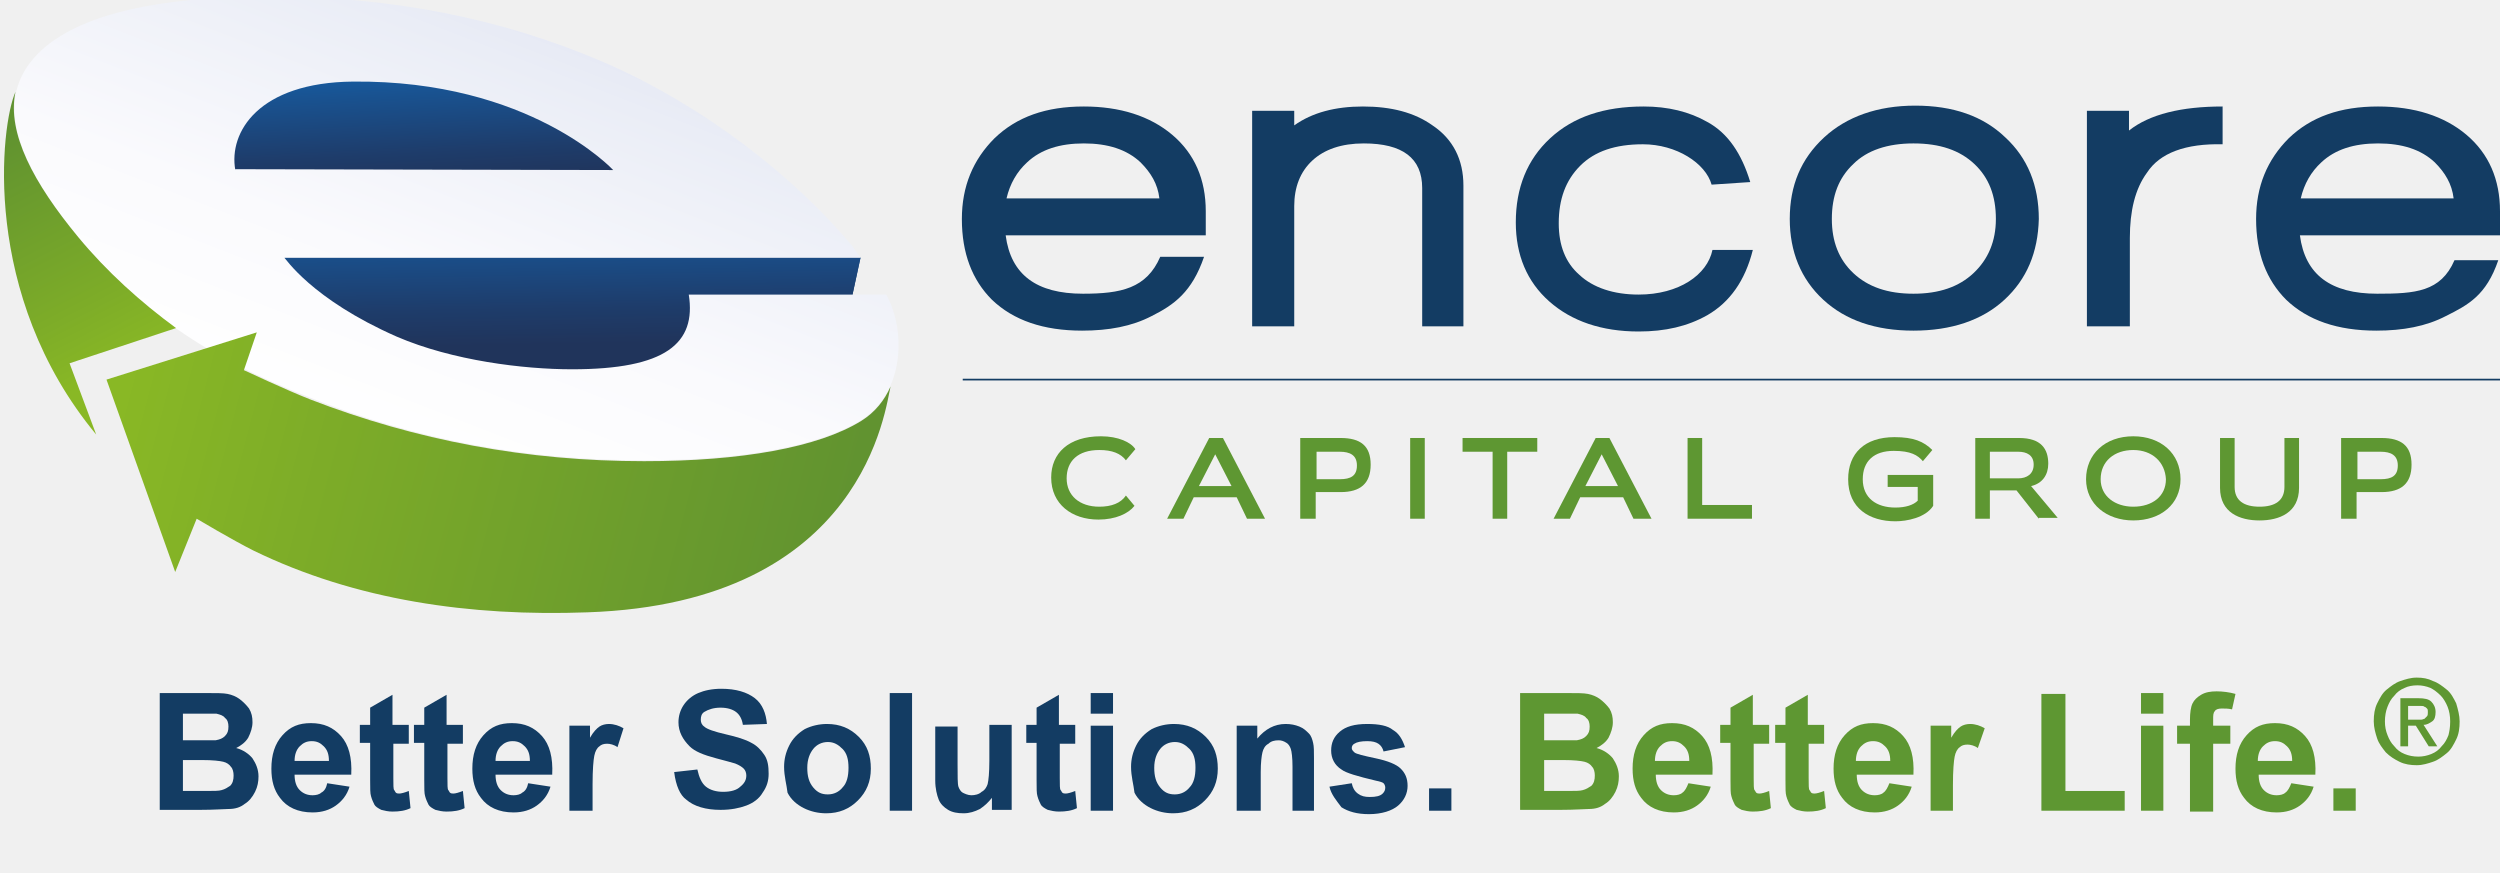
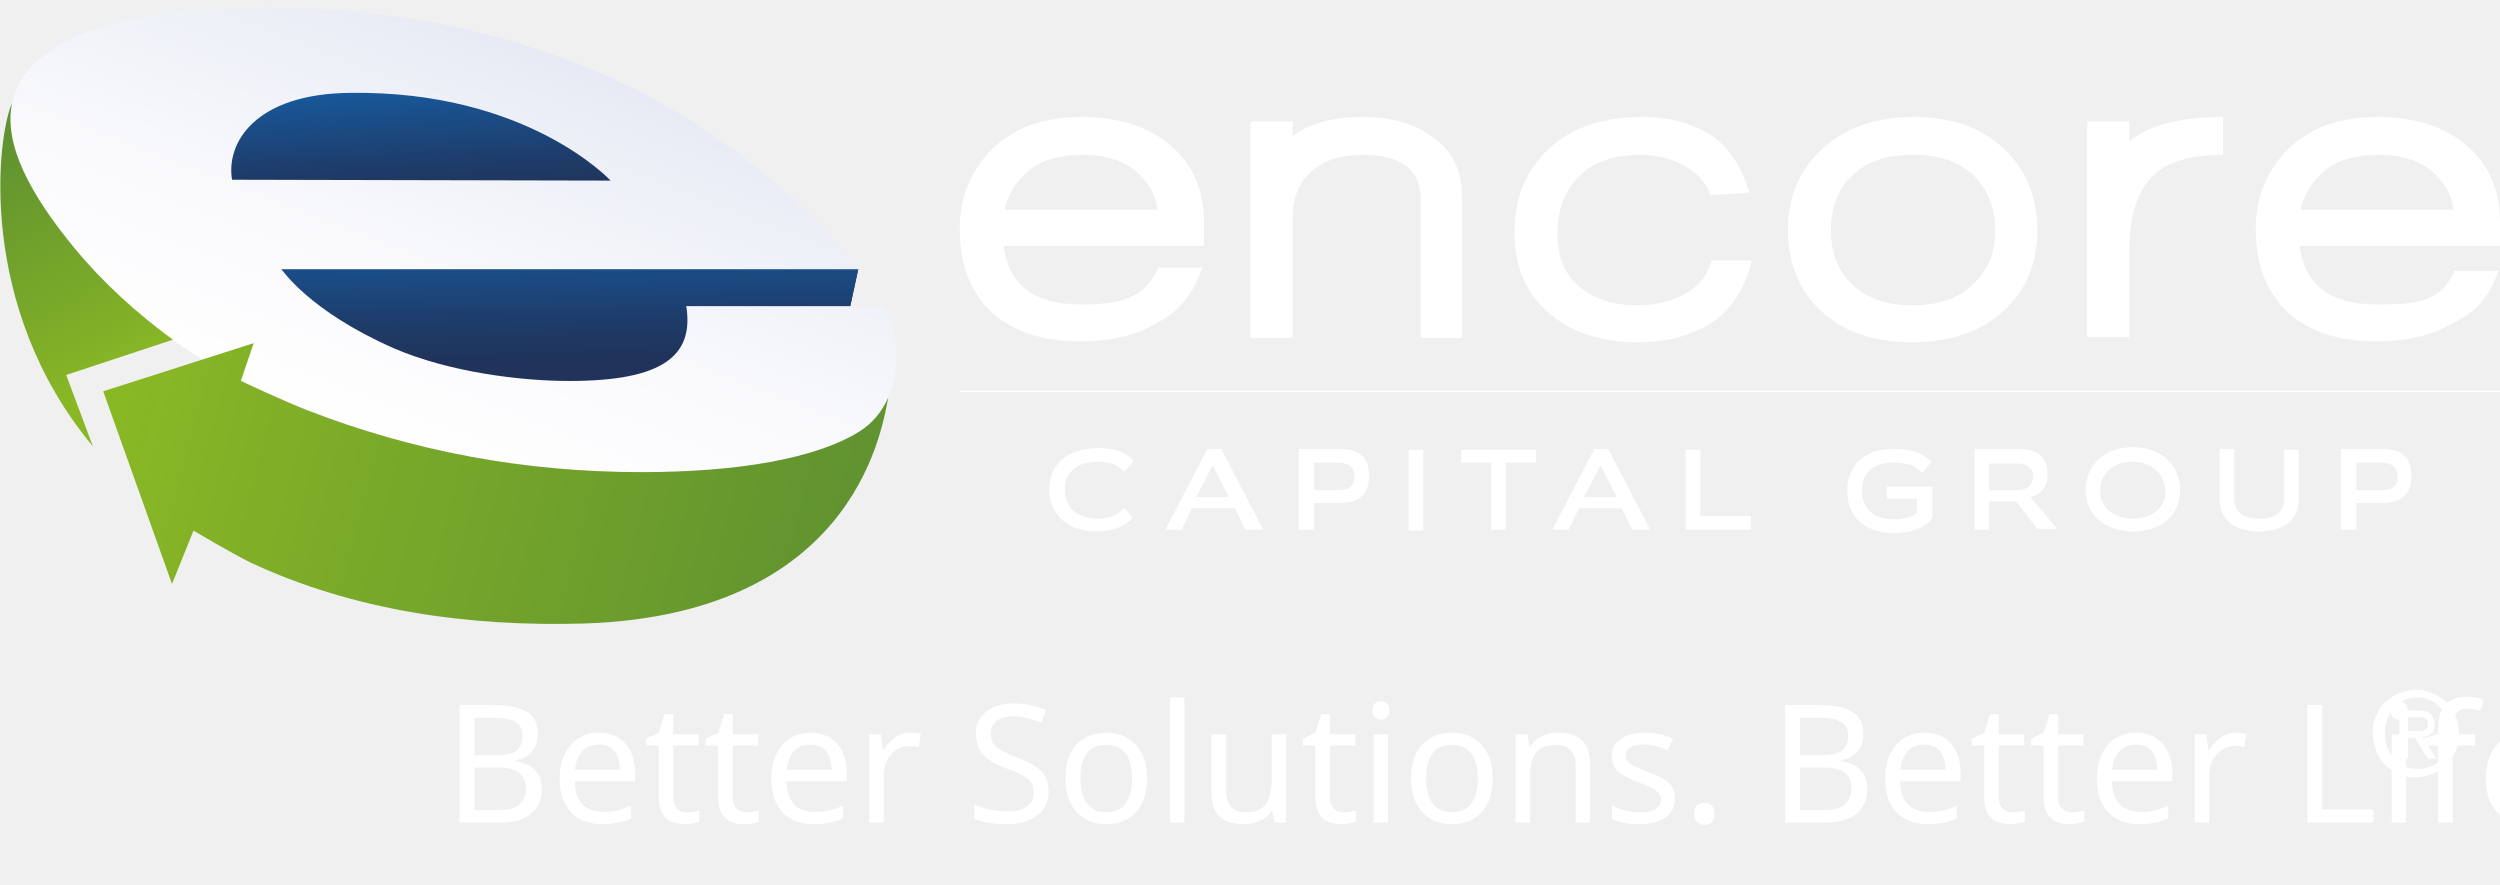
- <svg xmlns="http://www.w3.org/2000/svg" xmlns:xlink="http://www.w3.org/1999/xlink" version="1.1" id="Layer_1" x="0px" y="0px" viewBox="0 0 291.1 101.6" style="enable-background:new 0 0 291.1 101.6;" xml:space="preserve">
+ <svg xmlns="http://www.w3.org/2000/svg" xmlns:xlink="http://www.w3.org/1999/xlink" version="1.1" id="Layer_1" x="0px" y="0px" viewBox="0 0 290.7 102.9" style="enable-background:new 0 0 290.7 102.9;" xml:space="preserve">
  <style type="text/css">
-   .st0{clip-path:url(#SVGID_2_);fill:#133C63;}
- 	.st1{clip-path:url(#SVGID_2_);fill:#5E9732;}
- 	.st2{clip-path:url(#SVGID_2_);}
- 	.st3{fill:#133C63;}
- 	.st4{fill:#5E9732;}
+   .st0{clip-path:url(#SVGID_2_);fill:#FFFFFF;}
+ 	.st1{clip-path:url(#SVGID_2_);}
+ 	.st2{fill:#FFFFFF;}
+ 	.st3{font-family:'Arial-BoldMT';}
+ 	.st4{font-size:19.142px;}
	.st5{clip-path:url(#SVGID_2_);fill:#003A60;}
	.st6{clip-path:url(#SVGID_4_);fill:url(#SVGID_5_);}
	.st7{clip-path:url(#SVGID_7_);fill:url(#SVGID_8_);}
	.st8{clip-path:url(#SVGID_10_);fill:url(#SVGID_11_);}
	.st9{clip-path:url(#SVGID_13_);fill:url(#SVGID_14_);}
	.st10{clip-path:url(#SVGID_16_);fill:url(#SVGID_17_);}
	.st11{clip-path:url(#SVGID_19_);fill:url(#SVGID_20_);}
 </style>
  <g>
    <g>
      <g>
        <defs>
-           <rect id="SVGID_1_" x="0.5" y="-0.4" width="290.7" height="102">
+           <rect id="SVGID_1_" x="0" y="0.9" width="290.7" height="102">
     </rect>
        </defs>
        <clipPath id="SVGID_2_">
          <use href="#SVGID_1_" style="overflow:visible;">
     </use>
        </clipPath>
-         <path class="st0" d="M132.8,18.9c-1.6-1.5-3.8-2.2-6.6-2.2c-2.8,0-5,0.7-6.6,2.2c-1.2,1.1-2,2.5-2.4,4.2h17.8     C134.8,21.4,134,20.1,132.8,18.9 M117.1,27.4c0.6,4.6,3.6,6.8,9,6.8c4.4,0,7.4-0.6,9-4.3h5.1c-1.4,4.1-3.5,5.6-6.1,6.9     c-2.3,1.2-5,1.7-8.1,1.7c-4.5,0-8-1.2-10.5-3.6c-2.3-2.3-3.5-5.4-3.5-9.4c0-3.8,1.3-6.9,3.8-9.4c2.6-2.5,6-3.7,10.4-3.7     c4.2,0,7.7,1.1,10.3,3.3c2.6,2.2,3.9,5.2,3.9,8.9v2.8H117.1z">
-     </path>
-         <path class="st0" d="M165.6,38V21.9c0-3.5-2.3-5.2-6.8-5.2c-2.6,0-4.6,0.7-6,2c-1.4,1.3-2.1,3.1-2.1,5.3v14h-4.9V12.9h4.9v1.7     c2.1-1.5,4.8-2.2,8-2.2c3.3,0,6,0.7,8.1,2.2c2.4,1.6,3.6,4,3.6,7V38H165.6z">
-     </path>
-         <path class="st0" d="M198.8,36.7c-2.3,1.3-4.9,1.9-8,1.9c-4.3,0-7.8-1.2-10.4-3.5c-2.6-2.3-3.9-5.4-3.9-9.2c0-4,1.3-7.3,4-9.8     c2.7-2.5,6.3-3.7,10.9-3.7c2.8,0,5.3,0.6,7.4,1.8c2.4,1.3,4,3.7,5,7l-4.5,0.3c-0.7-2.5-4.1-4.7-8-4.7c-3.2,0-5.6,0.8-7.3,2.5     c-1.7,1.7-2.5,3.9-2.5,6.7c0,2.6,0.8,4.6,2.4,6c1.6,1.5,4,2.3,6.9,2.3c4.7,0,8-2.3,8.6-5.2l4.7,0     C203.2,32.7,201.4,35.2,198.8,36.7">
-     </path>
-         <path class="st0" d="M229.9,19.1c-1.7-1.6-4-2.4-7.1-2.4c-3,0-5.4,0.8-7,2.4c-1.7,1.6-2.5,3.7-2.5,6.4c0,2.6,0.8,4.7,2.5,6.3     c1.7,1.6,4,2.4,7,2.4c3,0,5.3-0.8,7-2.4c1.7-1.6,2.6-3.7,2.6-6.3C232.4,22.8,231.6,20.7,229.9,19.1 M233.4,34.9     c-2.6,2.4-6.2,3.6-10.6,3.6c-4.4,0-7.9-1.2-10.5-3.6c-2.6-2.4-3.9-5.6-3.9-9.4c0-3.9,1.3-7,4-9.5c2.6-2.4,6.2-3.7,10.6-3.7     s7.9,1.2,10.5,3.7c2.6,2.4,3.9,5.6,3.9,9.5C237.3,29.4,236,32.5,233.4,34.9">
-     </path>
-         <path class="st0" d="M250,20.1c-1.4,1.9-2,4.5-2,7.6V38H243V12.9h4.9v2.3c2.4-1.9,6.1-2.8,10.9-2.8v4.4     C254.5,16.7,251.5,17.8,250,20.1">
-     </path>
-         <path class="st0" d="M283.5,18.9c-1.6-1.5-3.8-2.2-6.6-2.2c-2.8,0-5,0.7-6.6,2.2c-1.2,1.1-2,2.5-2.4,4.2h17.8     C285.5,21.4,284.7,20.1,283.5,18.9 M267.8,27.4c0.6,4.6,3.6,6.8,9,6.8c4.4,0,7.4-0.2,9-3.9h5.1c-1.4,4.1-3.5,5.2-6.1,6.5     c-2.3,1.2-5,1.7-8.1,1.7c-4.5,0-8-1.2-10.5-3.6c-2.3-2.3-3.5-5.4-3.5-9.4c0-3.8,1.3-6.9,3.8-9.4c2.6-2.5,6-3.7,10.4-3.7     c4.2,0,7.7,1.1,10.3,3.3c2.6,2.2,3.9,5.2,3.9,8.9v2.8H267.8z">
-     </path>
-         <rect x="112.1" y="44.1" class="st0" width="179.1" height="0.2">
+         <path class="st0" d="M132.4,20.2c-1.6-1.5-3.8-2.2-6.6-2.2c-2.8,0-5,0.7-6.6,2.2c-1.2,1.1-2,2.5-2.4,4.2h17.8     C134.4,22.7,133.6,21.3,132.4,20.2 M116.7,28.6c0.6,4.6,3.6,6.8,9,6.8c4.4,0,7.4-0.6,9-4.3h5.1c-1.4,4.1-3.5,5.6-6.1,6.9     c-2.3,1.2-5,1.7-8.1,1.7c-4.5,0-8-1.2-10.5-3.6c-2.3-2.3-3.5-5.4-3.5-9.4c0-3.8,1.3-6.9,3.8-9.4c2.6-2.5,6-3.7,10.4-3.7     c4.2,0,7.7,1.1,10.3,3.3c2.6,2.2,3.9,5.2,3.9,8.9v2.8H116.7z">
+     </path>
+         <path class="st0" d="M165.2,39.3V23.2c0-3.5-2.3-5.2-6.8-5.2c-2.6,0-4.6,0.7-6,2c-1.4,1.3-2.1,3.1-2.1,5.3v14h-4.9V14.1h4.9v1.7     c2.1-1.5,4.8-2.2,8-2.2c3.3,0,6,0.7,8.1,2.2c2.4,1.6,3.6,4,3.6,7v16.5H165.2z">
+     </path>
+         <path class="st0" d="M198.4,37.9c-2.3,1.3-4.9,1.9-8,1.9c-4.3,0-7.8-1.2-10.4-3.5c-2.6-2.3-3.9-5.4-3.9-9.2c0-4,1.3-7.3,4-9.8     c2.7-2.5,6.3-3.7,10.9-3.7c2.8,0,5.3,0.6,7.4,1.8c2.4,1.3,4,3.7,5,7l-4.5,0.3c-0.7-2.5-4.1-4.7-8-4.7c-3.2,0-5.6,0.8-7.3,2.5     c-1.7,1.7-2.5,3.9-2.5,6.7c0,2.6,0.8,4.6,2.4,6c1.6,1.5,4,2.3,6.9,2.3c4.7,0,8-2.3,8.6-5.2l4.7,0C202.8,33.9,201,36.5,198.4,37.9     ">
+     </path>
+         <path class="st0" d="M229.5,20.4c-1.7-1.6-4-2.4-7.1-2.4c-3,0-5.4,0.8-7,2.4c-1.7,1.6-2.5,3.7-2.5,6.4c0,2.6,0.8,4.7,2.5,6.3     c1.7,1.6,4,2.4,7,2.4c3,0,5.3-0.8,7-2.4c1.7-1.6,2.6-3.7,2.6-6.3C232,24.1,231.1,22,229.5,20.4 M232.9,36.2     c-2.6,2.4-6.2,3.6-10.6,3.6c-4.4,0-7.9-1.2-10.5-3.6c-2.6-2.4-3.9-5.6-3.9-9.4c0-3.9,1.3-7,4-9.5c2.6-2.4,6.2-3.7,10.6-3.7     s7.9,1.2,10.5,3.7c2.6,2.4,3.9,5.6,3.9,9.5C236.9,30.6,235.6,33.8,232.9,36.2">
+     </path>
+         <path class="st0" d="M249.6,21.3c-1.4,1.9-2,4.5-2,7.6v10.3h-4.9V14.1h4.9v2.3c2.4-1.9,6.1-2.8,10.9-2.8V18     C254.1,18,251.1,19.1,249.6,21.3">
+     </path>
+         <path class="st0" d="M283.1,20.2c-1.6-1.5-3.8-2.2-6.6-2.2c-2.8,0-5,0.7-6.6,2.2c-1.2,1.1-2,2.5-2.4,4.2h17.8     C285.1,22.7,284.3,21.3,283.1,20.2 M267.4,28.6c0.6,4.6,3.6,6.8,9,6.8c4.4,0,7.4-0.2,9-3.9h5.1c-1.4,4.1-3.5,5.2-6.1,6.5     c-2.3,1.2-5,1.7-8.1,1.7c-4.5,0-8-1.2-10.5-3.6c-2.3-2.3-3.5-5.4-3.5-9.4c0-3.8,1.3-6.9,3.8-9.4c2.6-2.5,6-3.7,10.4-3.7     c4.2,0,7.7,1.1,10.3,3.3c2.6,2.2,3.9,5.2,3.9,8.9v2.8H267.4z">
+     </path>
+         <rect x="111.6" y="45.4" class="st0" width="179.1" height="0.2">
    </rect>
-         <path class="st1" d="M132.1,58.9c-0.7,0.9-2.2,1.6-4.2,1.6c-3.1,0-5.5-1.8-5.5-4.9c0-2.8,2-4.8,5.8-4.8c2,0,3.5,0.7,4,1.5     l-1.1,1.3c-0.6-0.8-1.6-1.2-3.1-1.2c-2.5,0-3.8,1.3-3.8,3.3c0,2,1.5,3.3,3.8,3.3c1.4,0,2.5-0.4,3.1-1.3L132.1,58.9z">
-     </path>
-         <path class="st1" d="M141.5,52.9l-1.9,3.7h3.8L141.5,52.9z M145.2,60.4l-1.2-2.5h-5l-1.2,2.5h-1.9l4.9-9.4h1.6l4.9,9.4H145.2z">
-     </path>
-         <path class="st1" d="M156,55.8c1.3,0,2-0.4,2-1.6c0-1.2-0.8-1.6-2-1.6h-2.7v3.2H156z M151.4,60.4V51h4.7c2.3,0,3.5,0.9,3.5,3.1     c0,2.2-1.2,3.2-3.5,3.2h-2.9v3.1H151.4z">
-     </path>
-         <rect x="164.2" y="51" class="st1" width="1.7" height="9.4">
+         <path class="st0" d="M131.7,60.2c-0.7,0.9-2.2,1.6-4.2,1.6c-3.1,0-5.5-1.8-5.5-4.9c0-2.8,2-4.8,5.8-4.8c2,0,3.5,0.7,4,1.5     l-1.1,1.3c-0.6-0.8-1.6-1.2-3.1-1.2c-2.5,0-3.8,1.3-3.8,3.3c0,2,1.5,3.3,3.8,3.3c1.4,0,2.5-0.4,3.1-1.3L131.7,60.2z">
+     </path>
+         <path class="st0" d="M141,54.1l-1.9,3.7h3.8L141,54.1z M144.8,61.6l-1.2-2.5h-5l-1.2,2.5h-1.9l4.9-9.4h1.6l4.9,9.4H144.8z">
+     </path>
+         <path class="st0" d="M155.5,57c1.3,0,2-0.4,2-1.6c0-1.2-0.8-1.6-2-1.6h-2.7V57H155.5z M151,61.6v-9.4h4.7c2.3,0,3.5,0.9,3.5,3.1     c0,2.2-1.2,3.2-3.5,3.2h-2.9v3.1H151z">
+     </path>
+         <rect x="163.8" y="52.3" class="st0" width="1.7" height="9.4">
    </rect>
-         <polygon class="st1" points="173.8,60.4 173.8,52.6 170.3,52.6 170.3,51 179,51 179,52.6 175.5,52.6 175.5,60.4    ">
-     </polygon>
-         <path class="st1" d="M186.5,52.9l-1.9,3.7h3.8L186.5,52.9z M190.2,60.4l-1.2-2.5h-5l-1.2,2.5h-1.9l4.9-9.4h1.6l4.9,9.4H190.2z">
-     </path>
-         <polygon class="st1" points="196.5,60.4 196.5,51 198.2,51 198.2,58.8 204,58.8 204,60.4    ">
-     </polygon>
-         <path class="st1" d="M223.4,56.7h-3.6v-1.4h5.3v3.6c-0.9,1.4-3.1,1.8-4.4,1.8c-3,0-5.5-1.5-5.5-4.9c0-3,1.9-4.9,5.4-4.9     c2.2,0,3.4,0.5,4.4,1.5l-1.1,1.3c-0.6-0.7-1.4-1.2-3.4-1.2c-2.3,0-3.6,1.2-3.6,3.3c0,2.2,1.6,3.3,3.8,3.3c1.2,0,2.1-0.3,2.6-0.8     V56.7z">
-     </path>
-         <path class="st1" d="M231.7,52.6v3.1h3.3c1,0,1.8-0.5,1.8-1.6c0-1.1-0.8-1.5-1.8-1.5H231.7z M237.4,60.4l-2.6-3.3h-3.1v3.3H230     V51h5.1c2.6,0,3.4,1.3,3.4,3c0,1.3-0.7,2.3-2,2.6l3.1,3.7H237.4z">
-     </path>
-         <path class="st1" d="M248.4,52.4c-2.2,0-3.8,1.3-3.8,3.4c0,2,1.7,3.2,3.8,3.2c2.2,0,3.8-1.2,3.8-3.2     C252.1,53.8,250.6,52.4,248.4,52.4 M248.4,60.6c-3.1,0-5.5-1.9-5.5-4.8c0-2.9,2.2-5,5.5-5c3.2,0,5.5,2,5.5,5     C253.9,58.7,251.6,60.6,248.4,60.6">
-     </path>
-         <path class="st1" d="M266,51h1.7v5.8c0,2.9-2.3,3.8-4.6,3.8c-2.3,0-4.6-0.9-4.6-3.8V51h1.7v5.7c0,1.6,1.1,2.3,2.9,2.3     c1.8,0,2.9-0.7,2.9-2.3V51z">
-     </path>
-         <path class="st1" d="M277.2,55.8c1.3,0,2-0.4,2-1.6c0-1.2-0.8-1.6-2-1.6h-2.7v3.2H277.2z M272.6,60.4V51h4.7     c2.3,0,3.5,0.9,3.5,3.1c0,2.2-1.2,3.2-3.5,3.2h-2.9v3.1H272.6z">
-     </path>
-         <path class="st1" d="M286.4,84c0,0.8-0.1,1.5-0.4,2.1c-0.3,0.6-0.6,1.2-1.1,1.6c-0.5,0.4-1,0.8-1.6,1c-0.6,0.2-1.2,0.4-1.9,0.4     c-0.7,0-1.4-0.1-2-0.4c-0.6-0.3-1.1-0.6-1.6-1.1c-0.4-0.5-0.8-1-1-1.6c-0.2-0.6-0.4-1.3-0.4-2c0-0.8,0.1-1.5,0.4-2.1     c0.3-0.6,0.6-1.2,1.1-1.6c0.5-0.4,1-0.8,1.6-1c0.6-0.2,1.2-0.4,1.9-0.4c0.7,0,1.3,0.1,1.9,0.4c0.6,0.2,1.1,0.6,1.6,1     c0.5,0.4,0.8,1,1.1,1.6C286.2,82.6,286.4,83.3,286.4,84 M285.3,84c0-0.6-0.1-1.2-0.3-1.7c-0.2-0.5-0.5-1-0.8-1.3     c-0.4-0.4-0.8-0.7-1.2-0.9c-0.5-0.2-1-0.3-1.5-0.3c-0.6,0-1.1,0.1-1.5,0.3c-0.5,0.2-0.9,0.5-1.2,0.9c-0.4,0.4-0.6,0.8-0.8,1.3     s-0.3,1.1-0.3,1.7c0,0.6,0.1,1.1,0.3,1.6c0.2,0.5,0.4,0.9,0.8,1.3c0.3,0.4,0.7,0.7,1.2,0.9c0.5,0.2,1,0.3,1.6,0.3     c0.5,0,1-0.1,1.5-0.3c0.5-0.2,0.9-0.5,1.2-0.9c0.4-0.4,0.6-0.8,0.8-1.3C285.2,85.2,285.3,84.7,285.3,84 M280.4,86.9h-0.9v-5.6     h2.1c0.7,0,1.2,0.1,1.5,0.4c0.3,0.3,0.5,0.7,0.5,1.2c0,0.5-0.1,0.9-0.4,1.1c-0.3,0.2-0.6,0.4-1,0.4l1.6,2.5h-1l-1.5-2.4h-0.9     V86.9z M281.4,83.8c0.2,0,0.3,0,0.5,0c0.2,0,0.3-0.1,0.4-0.1c0.1-0.1,0.2-0.2,0.3-0.3c0.1-0.1,0.1-0.3,0.1-0.5     c0-0.2,0-0.3-0.1-0.4c-0.1-0.1-0.2-0.2-0.3-0.2c-0.1-0.1-0.2-0.1-0.4-0.1c-0.1,0-0.3,0-0.4,0h-1.1v1.6H281.4z">
-     </path>
-         <g class="st2">
-           <path class="st3" d="M18.6,80.7h5.5c1.1,0,1.9,0,2.4,0.1c0.5,0.1,1,0.3,1.4,0.6c0.4,0.3,0.8,0.7,1.1,1.1c0.3,0.5,0.4,1,0.4,1.6      c0,0.6-0.2,1.2-0.5,1.8c-0.3,0.5-0.8,0.9-1.4,1.2c0.8,0.2,1.5,0.7,1.9,1.2c0.4,0.6,0.7,1.3,0.7,2.1c0,0.6-0.1,1.2-0.4,1.8      c-0.3,0.6-0.7,1.1-1.2,1.4c-0.5,0.4-1.1,0.6-1.9,0.6c-0.5,0-1.6,0.1-3.3,0.1h-4.7V80.7z M21.3,83v3.2h1.8c1.1,0,1.7,0,2,0      c0.5-0.1,0.8-0.2,1.1-0.5c0.3-0.3,0.4-0.6,0.4-1.1c0-0.4-0.1-0.8-0.4-1c-0.2-0.3-0.6-0.4-1-0.5c-0.3,0-1.1,0-2.4,0H21.3z       M21.3,88.4v3.7h2.6c1,0,1.6,0,1.9-0.1c0.4-0.1,0.7-0.3,1-0.5c0.3-0.3,0.4-0.7,0.4-1.2c0-0.4-0.1-0.8-0.3-1      c-0.2-0.3-0.5-0.5-0.9-0.6s-1.2-0.2-2.5-0.2H21.3z">
-      </path>
-           <path class="st3" d="M38.1,91.2l2.6,0.4c-0.3,1-0.9,1.7-1.6,2.2c-0.7,0.5-1.6,0.8-2.7,0.8c-1.7,0-3-0.6-3.8-1.7      c-0.7-0.9-1-2-1-3.4c0-1.6,0.4-2.9,1.3-3.9s1.9-1.4,3.3-1.4c1.5,0,2.6,0.5,3.5,1.5s1.3,2.5,1.2,4.5h-6.6c0,0.8,0.2,1.4,0.6,1.8      c0.4,0.4,0.9,0.6,1.5,0.6c0.4,0,0.8-0.1,1-0.3C37.8,92.1,38,91.7,38.1,91.2z M38.3,88.6c0-0.8-0.2-1.3-0.6-1.7      c-0.4-0.4-0.8-0.6-1.4-0.6c-0.6,0-1,0.2-1.4,0.6c-0.4,0.4-0.6,1-0.6,1.7H38.3z">
-      </path>
-           <path class="st3" d="M47.6,84.5v2.1h-1.8v4c0,0.8,0,1.3,0.1,1.4s0.1,0.2,0.2,0.3c0.1,0.1,0.3,0.1,0.4,0.1c0.2,0,0.6-0.1,1.1-0.3      l0.2,2c-0.6,0.3-1.3,0.4-2.1,0.4c-0.5,0-0.9-0.1-1.3-0.2c-0.4-0.2-0.7-0.4-0.8-0.6s-0.3-0.6-0.4-1c-0.1-0.3-0.1-0.9-0.1-1.9      v-4.3h-1.2v-2.1h1.2v-2l2.6-1.5v3.5H47.6z">
-      </path>
-           <path class="st3" d="M53.9,84.5v2.1h-1.8v4c0,0.8,0,1.3,0.1,1.4s0.1,0.2,0.2,0.3c0.1,0.1,0.3,0.1,0.4,0.1c0.2,0,0.6-0.1,1.1-0.3      l0.2,2c-0.6,0.3-1.3,0.4-2.1,0.4c-0.5,0-0.9-0.1-1.3-0.2c-0.4-0.2-0.7-0.4-0.8-0.6s-0.3-0.6-0.4-1c-0.1-0.3-0.1-0.9-0.1-1.9      v-4.3h-1.2v-2.1h1.2v-2l2.6-1.5v3.5H53.9z">
-      </path>
-           <path class="st3" d="M61.5,91.2l2.6,0.4c-0.3,1-0.9,1.7-1.6,2.2c-0.7,0.5-1.6,0.8-2.7,0.8c-1.7,0-3-0.6-3.8-1.7      c-0.7-0.9-1-2-1-3.4c0-1.6,0.4-2.9,1.3-3.9s1.9-1.4,3.3-1.4c1.5,0,2.6,0.5,3.5,1.5s1.3,2.5,1.2,4.5h-6.6c0,0.8,0.2,1.4,0.6,1.8      c0.4,0.4,0.9,0.6,1.5,0.6c0.4,0,0.8-0.1,1-0.3C61.2,92.1,61.4,91.7,61.5,91.2z M61.7,88.6c0-0.8-0.2-1.3-0.6-1.7      c-0.4-0.4-0.8-0.6-1.4-0.6c-0.6,0-1,0.2-1.4,0.6c-0.4,0.4-0.6,1-0.6,1.7H61.7z">
-      </path>
-           <path class="st3" d="M68.9,94.4h-2.6v-9.9h2.4v1.4c0.4-0.7,0.8-1.1,1.1-1.3c0.3-0.2,0.7-0.3,1.1-0.3c0.6,0,1.2,0.2,1.7,0.5      L71.9,87c-0.4-0.3-0.9-0.4-1.2-0.4c-0.4,0-0.7,0.1-0.9,0.3c-0.3,0.2-0.5,0.6-0.6,1.1c-0.1,0.5-0.2,1.6-0.2,3.3V94.4z">
-      </path>
-           <path class="st3" d="M78.5,89.9l2.7-0.3c0.2,0.9,0.5,1.6,1,2c0.5,0.4,1.2,0.6,2,0.6c0.9,0,1.6-0.2,2-0.6      c0.5-0.4,0.7-0.8,0.7-1.3c0-0.3-0.1-0.6-0.3-0.8c-0.2-0.2-0.5-0.4-1-0.6c-0.3-0.1-1.1-0.3-2.2-0.6c-1.5-0.4-2.5-0.8-3.1-1.4      c-0.8-0.8-1.3-1.7-1.3-2.8c0-0.7,0.2-1.4,0.6-2c0.4-0.6,1-1.1,1.7-1.4s1.6-0.5,2.7-0.5c1.7,0,3,0.4,3.9,1.1s1.3,1.8,1.4,3      l-2.8,0.1c-0.1-0.7-0.4-1.2-0.8-1.5c-0.4-0.3-1-0.5-1.8-0.5c-0.8,0-1.4,0.2-1.9,0.5c-0.3,0.2-0.4,0.5-0.4,0.9      c0,0.3,0.1,0.6,0.4,0.8c0.3,0.3,1.2,0.6,2.5,0.9c1.3,0.3,2.3,0.6,3,1c0.6,0.3,1.1,0.8,1.5,1.4c0.4,0.6,0.5,1.3,0.5,2.2      c0,0.8-0.2,1.5-0.7,2.2c-0.4,0.7-1.1,1.2-1.9,1.5c-0.8,0.3-1.8,0.5-3,0.5c-1.7,0-3.1-0.4-4-1.2C79.2,92.6,78.7,91.5,78.5,89.9z">
-      </path>
-           <path class="st3" d="M91.3,89.3c0-0.9,0.2-1.7,0.6-2.5c0.4-0.8,1-1.4,1.8-1.9c0.8-0.4,1.7-0.6,2.6-0.6c1.5,0,2.7,0.5,3.7,1.5      s1.4,2.2,1.4,3.7c0,1.5-0.5,2.7-1.5,3.7c-1,1-2.2,1.5-3.7,1.5c-0.9,0-1.8-0.2-2.6-0.6s-1.5-1-1.9-1.8      C91.6,91.4,91.3,90.4,91.3,89.3z M94,89.4c0,1,0.2,1.7,0.7,2.3s1,0.8,1.7,0.8s1.3-0.3,1.7-0.8c0.5-0.5,0.7-1.3,0.7-2.3      c0-1-0.2-1.7-0.7-2.2c-0.5-0.5-1-0.8-1.7-0.8s-1.3,0.3-1.7,0.8S94,88.4,94,89.4z">
-      </path>
-           <path class="st3" d="M103.6,94.4V80.7h2.6v13.7H103.6z">
-      </path>
-           <path class="st3" d="M115.5,94.4v-1.5c-0.4,0.5-0.8,0.9-1.4,1.3c-0.6,0.3-1.2,0.5-1.9,0.5c-0.7,0-1.3-0.1-1.8-0.4      c-0.5-0.3-0.9-0.7-1.1-1.2c-0.2-0.5-0.4-1.3-0.4-2.2v-6.3h2.6V89c0,1.4,0,2.3,0.1,2.6c0.1,0.3,0.3,0.6,0.5,0.7s0.6,0.3,1,0.3      c0.4,0,0.9-0.1,1.2-0.4c0.4-0.2,0.6-0.6,0.7-0.9c0.1-0.4,0.2-1.3,0.2-2.7v-4.2h2.6v9.9H115.5z">
-      </path>
-           <path class="st3" d="M125.2,84.5v2.1h-1.8v4c0,0.8,0,1.3,0.1,1.4s0.1,0.2,0.2,0.3c0.1,0.1,0.3,0.1,0.4,0.1      c0.2,0,0.6-0.1,1.1-0.3l0.2,2c-0.6,0.3-1.3,0.4-2.1,0.4c-0.5,0-0.9-0.1-1.3-0.2c-0.4-0.2-0.7-0.4-0.8-0.6s-0.3-0.6-0.4-1      c-0.1-0.3-0.1-0.9-0.1-1.9v-4.3h-1.2v-2.1h1.2v-2l2.6-1.5v3.5H125.2z">
-      </path>
-           <path class="st3" d="M127,83.1v-2.4h2.6v2.4H127z M127,94.4v-9.9h2.6v9.9H127z">
-      </path>
-           <path class="st3" d="M131.7,89.3c0-0.9,0.2-1.7,0.6-2.5c0.4-0.8,1-1.4,1.8-1.9c0.8-0.4,1.7-0.6,2.6-0.6c1.5,0,2.7,0.5,3.7,1.5      s1.4,2.2,1.4,3.7c0,1.5-0.5,2.7-1.5,3.7c-1,1-2.2,1.5-3.7,1.5c-0.9,0-1.8-0.2-2.6-0.6s-1.5-1-1.9-1.8      C132,91.4,131.7,90.4,131.7,89.3z M134.4,89.4c0,1,0.2,1.7,0.7,2.3s1,0.8,1.7,0.8s1.3-0.3,1.7-0.8c0.5-0.5,0.7-1.3,0.7-2.3      c0-1-0.2-1.7-0.7-2.2c-0.5-0.5-1-0.8-1.7-0.8s-1.3,0.3-1.7,0.8S134.4,88.4,134.4,89.4z">
-      </path>
-           <path class="st3" d="M153.1,94.4h-2.6v-5.1c0-1.1-0.1-1.8-0.2-2.1c-0.1-0.3-0.3-0.6-0.5-0.7c-0.3-0.2-0.6-0.3-0.9-0.3      c-0.5,0-0.9,0.1-1.2,0.4c-0.4,0.2-0.6,0.6-0.7,1c-0.1,0.4-0.2,1.2-0.2,2.3v4.5H144v-9.9h2.4v1.5c0.9-1.1,2-1.7,3.3-1.7      c0.6,0,1.1,0.1,1.6,0.3s0.8,0.5,1.1,0.8s0.4,0.7,0.5,1.1s0.1,1,0.1,1.8V94.4z">
-      </path>
-           <path class="st3" d="M154.8,91.6l2.6-0.4c0.1,0.5,0.3,0.9,0.7,1.2s0.8,0.4,1.4,0.4c0.7,0,1.2-0.1,1.5-0.4      c0.2-0.2,0.3-0.4,0.3-0.7c0-0.2-0.1-0.4-0.2-0.5c-0.1-0.1-0.4-0.2-0.9-0.3c-2.1-0.5-3.5-0.9-4-1.3c-0.8-0.5-1.2-1.3-1.2-2.2      c0-0.9,0.3-1.6,1-2.2s1.7-0.9,3.2-0.9c1.4,0,2.4,0.2,3,0.7c0.7,0.4,1.1,1.1,1.4,2l-2.5,0.5c-0.1-0.4-0.3-0.7-0.6-0.9      c-0.3-0.2-0.7-0.3-1.3-0.3c-0.7,0-1.2,0.1-1.5,0.3c-0.2,0.1-0.3,0.3-0.3,0.5c0,0.2,0.1,0.3,0.3,0.5c0.2,0.2,1.1,0.4,2.5,0.7      c1.4,0.3,2.4,0.7,2.9,1.2c0.5,0.5,0.8,1.1,0.8,2c0,0.9-0.4,1.7-1.1,2.3s-1.9,1-3.4,1c-1.4,0-2.4-0.3-3.2-0.8      C155.6,93.2,155,92.5,154.8,91.6z">
-      </path>
-           <path class="st3" d="M166.4,94.4v-2.6h2.6v2.6H166.4z">
-      </path>
-           <path class="st4" d="M177,80.7h5.5c1.1,0,1.9,0,2.4,0.1c0.5,0.1,1,0.3,1.4,0.6c0.4,0.3,0.8,0.7,1.1,1.1c0.3,0.5,0.4,1,0.4,1.6      c0,0.6-0.2,1.2-0.5,1.8c-0.3,0.5-0.8,0.9-1.4,1.2c0.8,0.2,1.5,0.7,1.9,1.2c0.4,0.6,0.7,1.3,0.7,2.1c0,0.6-0.1,1.2-0.4,1.8      c-0.3,0.6-0.7,1.1-1.2,1.4c-0.5,0.4-1.1,0.6-1.9,0.6c-0.5,0-1.6,0.1-3.3,0.1H177V80.7z M179.8,83v3.2h1.8c1.1,0,1.7,0,2,0      c0.5-0.1,0.8-0.2,1.1-0.5c0.3-0.3,0.4-0.6,0.4-1.1c0-0.4-0.1-0.8-0.4-1c-0.2-0.3-0.6-0.4-1-0.5c-0.3,0-1.1,0-2.4,0H179.8z       M179.8,88.4v3.7h2.6c1,0,1.6,0,1.9-0.1c0.4-0.1,0.7-0.3,1-0.5c0.3-0.3,0.4-0.7,0.4-1.2c0-0.4-0.1-0.8-0.3-1      c-0.2-0.3-0.5-0.5-0.9-0.6s-1.2-0.2-2.5-0.2H179.8z">
-      </path>
-           <path class="st4" d="M196.6,91.2l2.6,0.4c-0.3,1-0.9,1.7-1.6,2.2c-0.7,0.5-1.6,0.8-2.7,0.8c-1.7,0-3-0.6-3.8-1.7      c-0.7-0.9-1-2-1-3.4c0-1.6,0.4-2.9,1.3-3.9s1.9-1.4,3.3-1.4c1.5,0,2.6,0.5,3.5,1.5s1.3,2.5,1.2,4.5h-6.6c0,0.8,0.2,1.4,0.6,1.8      c0.4,0.4,0.9,0.6,1.5,0.6c0.4,0,0.8-0.1,1-0.3C196.2,92.1,196.4,91.7,196.6,91.2z M196.7,88.6c0-0.8-0.2-1.3-0.6-1.7      c-0.4-0.4-0.8-0.6-1.4-0.6c-0.6,0-1,0.2-1.4,0.6c-0.4,0.4-0.6,1-0.6,1.7H196.7z">
-      </path>
-           <path class="st4" d="M206,84.5v2.1h-1.8v4c0,0.8,0,1.3,0.1,1.4s0.1,0.2,0.2,0.3c0.1,0.1,0.3,0.1,0.4,0.1c0.2,0,0.6-0.1,1.1-0.3      l0.2,2c-0.6,0.3-1.3,0.4-2.1,0.4c-0.5,0-0.9-0.1-1.3-0.2c-0.4-0.2-0.7-0.4-0.8-0.6s-0.3-0.6-0.4-1c-0.1-0.3-0.1-0.9-0.1-1.9      v-4.3h-1.2v-2.1h1.2v-2l2.6-1.5v3.5H206z">
-      </path>
-           <path class="st4" d="M212.4,84.5v2.1h-1.8v4c0,0.8,0,1.3,0.1,1.4s0.1,0.2,0.2,0.3c0.1,0.1,0.3,0.1,0.4,0.1      c0.2,0,0.6-0.1,1.1-0.3l0.2,2c-0.6,0.3-1.3,0.4-2.1,0.4c-0.5,0-0.9-0.1-1.3-0.2c-0.4-0.2-0.7-0.4-0.8-0.6s-0.3-0.6-0.4-1      c-0.1-0.3-0.1-0.9-0.1-1.9v-4.3h-1.2v-2.1h1.2v-2l2.6-1.5v3.5H212.4z">
-      </path>
-           <path class="st4" d="M220,91.2l2.6,0.4c-0.3,1-0.9,1.7-1.6,2.2c-0.7,0.5-1.6,0.8-2.7,0.8c-1.7,0-3-0.6-3.8-1.7      c-0.7-0.9-1-2-1-3.4c0-1.6,0.4-2.9,1.3-3.9s1.9-1.4,3.3-1.4c1.5,0,2.6,0.5,3.5,1.5s1.3,2.5,1.2,4.5h-6.6c0,0.8,0.2,1.4,0.6,1.8      c0.4,0.4,0.9,0.6,1.5,0.6c0.4,0,0.8-0.1,1-0.3C219.6,92.1,219.8,91.7,220,91.2z M220.1,88.6c0-0.8-0.2-1.3-0.6-1.7      c-0.4-0.4-0.8-0.6-1.4-0.6c-0.6,0-1,0.2-1.4,0.6c-0.4,0.4-0.6,1-0.6,1.7H220.1z">
-      </path>
-           <path class="st4" d="M227.4,94.4h-2.6v-9.9h2.4v1.4c0.4-0.7,0.8-1.1,1.1-1.3c0.3-0.2,0.7-0.3,1.1-0.3c0.6,0,1.2,0.2,1.7,0.5      l-0.8,2.3c-0.4-0.3-0.9-0.4-1.2-0.4c-0.4,0-0.7,0.1-0.9,0.3c-0.3,0.2-0.5,0.6-0.6,1.1c-0.1,0.5-0.2,1.6-0.2,3.3V94.4z">
-      </path>
-           <path class="st4" d="M237.7,94.4V80.8h2.8v11.3h6.9v2.3H237.7z">
-      </path>
-           <path class="st4" d="M249.3,83.1v-2.4h2.6v2.4H249.3z M249.3,94.4v-9.9h2.6v9.9H249.3z">
-      </path>
-           <path class="st4" d="M253.5,84.5h1.5v-0.7c0-0.8,0.1-1.5,0.3-1.9s0.5-0.7,1-1s1.1-0.4,1.8-0.4c0.7,0,1.5,0.1,2.2,0.3l-0.4,1.8      c-0.4-0.1-0.8-0.1-1.2-0.1c-0.4,0-0.7,0.1-0.8,0.3c-0.2,0.2-0.2,0.5-0.2,1v0.7h2v2.1h-2v7.9H255v-7.9h-1.5V84.5z">
-      </path>
-           <path class="st4" d="M266.8,91.2l2.6,0.4c-0.3,1-0.9,1.7-1.6,2.2c-0.7,0.5-1.6,0.8-2.7,0.8c-1.7,0-3-0.6-3.8-1.7      c-0.7-0.9-1-2-1-3.4c0-1.6,0.4-2.9,1.3-3.9s1.9-1.4,3.3-1.4c1.5,0,2.6,0.5,3.5,1.5s1.3,2.5,1.2,4.5H263c0,0.8,0.2,1.4,0.6,1.8      c0.4,0.4,0.9,0.6,1.5,0.6c0.4,0,0.8-0.1,1-0.3C266.4,92.1,266.6,91.7,266.8,91.2z M266.9,88.6c0-0.8-0.2-1.3-0.6-1.7      c-0.4-0.4-0.8-0.6-1.4-0.6c-0.6,0-1,0.2-1.4,0.6c-0.4,0.4-0.6,1-0.6,1.7H266.9z">
-      </path>
-           <path class="st4" d="M271.7,94.4v-2.6h2.6v2.6H271.7z">
-      </path>
+         <polygon class="st0" points="173.4,61.6 173.4,53.8 169.9,53.8 169.9,52.3 178.6,52.3 178.6,53.8 175.1,53.8 175.1,61.6    ">
+     </polygon>
+         <path class="st0" d="M186.1,54.1l-1.9,3.7h3.8L186.1,54.1z M189.8,61.6l-1.2-2.5h-5l-1.2,2.5h-1.9l4.9-9.4h1.6l4.9,9.4H189.8z">
+     </path>
+         <polygon class="st0" points="196,61.6 196,52.3 197.7,52.3 197.7,60 203.6,60 203.6,61.6    ">
+     </polygon>
+         <path class="st0" d="M223,58h-3.6v-1.4h5.3v3.6c-0.9,1.4-3.1,1.8-4.4,1.8c-3,0-5.5-1.5-5.5-4.9c0-3,1.9-4.9,5.4-4.9     c2.2,0,3.4,0.5,4.4,1.5l-1.1,1.3c-0.6-0.7-1.4-1.2-3.4-1.2c-2.3,0-3.6,1.2-3.6,3.3c0,2.2,1.6,3.3,3.8,3.3c1.2,0,2.1-0.3,2.6-0.8     V58z">
+     </path>
+         <path class="st0" d="M231.3,53.8V57h3.3c1,0,1.8-0.5,1.8-1.6c0-1.1-0.8-1.5-1.8-1.5H231.3z M237,61.6l-2.6-3.3h-3.1v3.3h-1.7     v-9.4h5.1c2.6,0,3.4,1.3,3.4,3c0,1.3-0.7,2.3-2,2.6l3.1,3.7H237z">
+     </path>
+         <path class="st0" d="M248,53.7c-2.2,0-3.8,1.3-3.8,3.4c0,2,1.7,3.2,3.8,3.2c2.2,0,3.8-1.2,3.8-3.2C251.7,55,250.1,53.7,248,53.7      M248,61.8c-3.1,0-5.5-1.9-5.5-4.8c0-2.9,2.2-5,5.5-5c3.2,0,5.5,2,5.5,5C253.5,60,251.2,61.8,248,61.8">
+     </path>
+         <path class="st0" d="M265.6,52.3h1.7V58c0,2.9-2.3,3.8-4.6,3.8c-2.3,0-4.6-0.9-4.6-3.8v-5.8h1.7V58c0,1.6,1.1,2.3,2.9,2.3     c1.8,0,2.9-0.7,2.9-2.3V52.3z">
+     </path>
+         <path class="st0" d="M276.8,57c1.3,0,2-0.4,2-1.6c0-1.2-0.8-1.6-2-1.6H274V57H276.8z M272.2,61.6v-9.4h4.7c2.3,0,3.5,0.9,3.5,3.1     c0,2.2-1.2,3.2-3.5,3.2H274v3.1H272.2z">
+     </path>
+         <path class="st0" d="M285.9,85.3c0,0.8-0.1,1.5-0.4,2.1c-0.3,0.6-0.6,1.2-1.1,1.6c-0.5,0.4-1,0.8-1.6,1c-0.6,0.2-1.2,0.4-1.9,0.4     c-0.7,0-1.4-0.1-2-0.4c-0.6-0.3-1.1-0.6-1.6-1.1c-0.4-0.5-0.8-1-1-1.6c-0.2-0.6-0.4-1.3-0.4-2c0-0.8,0.1-1.5,0.4-2.1     c0.3-0.6,0.6-1.2,1.1-1.6c0.5-0.4,1-0.8,1.6-1c0.6-0.2,1.2-0.4,1.9-0.4c0.7,0,1.3,0.1,1.9,0.4c0.6,0.2,1.1,0.6,1.6,1     c0.5,0.4,0.8,1,1.1,1.6C285.8,83.9,285.9,84.5,285.9,85.3 M284.9,85.3c0-0.6-0.1-1.2-0.3-1.7c-0.2-0.5-0.5-1-0.8-1.3     c-0.4-0.4-0.8-0.7-1.2-0.9c-0.5-0.2-1-0.3-1.5-0.3c-0.6,0-1.1,0.1-1.5,0.3c-0.5,0.2-0.9,0.5-1.2,0.9c-0.4,0.4-0.6,0.8-0.8,1.3     c-0.2,0.5-0.3,1.1-0.3,1.7c0,0.6,0.1,1.1,0.3,1.6c0.2,0.5,0.4,0.9,0.8,1.3c0.3,0.4,0.7,0.7,1.2,0.9c0.5,0.2,1,0.3,1.6,0.3     c0.5,0,1-0.1,1.5-0.3c0.5-0.2,0.9-0.5,1.2-0.9c0.4-0.4,0.6-0.8,0.8-1.3C284.7,86.5,284.9,85.9,284.9,85.3 M280,88.2H279v-5.6h2.1     c0.7,0,1.2,0.1,1.5,0.4c0.3,0.3,0.5,0.7,0.5,1.2c0,0.5-0.1,0.9-0.4,1.1c-0.3,0.2-0.6,0.4-1,0.4l1.6,2.5h-1l-1.5-2.4H280V88.2z      M281,85c0.2,0,0.3,0,0.5,0c0.2,0,0.3-0.1,0.4-0.1c0.1-0.1,0.2-0.2,0.3-0.3c0.1-0.1,0.1-0.3,0.1-0.5c0-0.2,0-0.3-0.1-0.4     c-0.1-0.1-0.2-0.2-0.3-0.2c-0.1-0.1-0.2-0.1-0.4-0.1c-0.1,0-0.3,0-0.4,0H280V85H281z">
+     </path>
+         <g class="st1">
+           <text transform="matrix(1 0 0 1 16.7537 95.6515)" class="st2 st3 st4">
+       Better Solutions. Better Life.
+      </text>
        </g>
-         <rect x="18" y="9" class="st5" width="54.8" height="11.4">
+         <rect x="17.6" y="10.2" class="st5" width="54.8" height="11.4">
    </rect>
      </g>
      <g>
        <defs>
-           <rect id="SVGID_3_" x="39.8" y="-12.7" transform="matrix(1.544633e-03 -1 1 1.544633e-03 30.6532 60.1081)" width="11.4" height="54.8">
+           <rect id="SVGID_3_" x="39.3" y="-11.4" transform="matrix(1.544633e-03 -1 1 1.544633e-03 28.9696 60.9483)" width="11.4" height="54.8">
     </rect>
        </defs>
        <clipPath id="SVGID_4_">
          <use xlink:href="#SVGID_3_" style="overflow:visible;">
     </use>
        </clipPath>
-         <linearGradient id="SVGID_5_" gradientUnits="userSpaceOnUse" x1="101.074" y1="275.182" x2="102.876" y2="275.182" gradientTransform="matrix(0.3896 7.5973 7.5973 -0.3896 -2084.944 -652.6918)">
+         <linearGradient id="SVGID_5_" gradientUnits="userSpaceOnUse" x1="116.324" y1="156.273" x2="118.125" y2="156.273" gradientTransform="matrix(0.3896 7.5973 7.5973 -0.3896 -1187.918 -813.6126)">
          <stop offset="0" style="stop-color:#165DA3">
     </stop>
          <stop offset="0.224" style="stop-color:#195290">
     </stop>
          <stop offset="0.733" style="stop-color:#1E3C6A">
     </stop>
          <stop offset="1" style="stop-color:#20345B">
     </stop>
        </linearGradient>
-         <polygon class="st6" points="72.7,6.2 73.4,20.4 18.2,23.2 17.4,9    ">
-     </polygon>
-       </g>
-       <g>
-         <defs>
-           <polygon id="SVGID_6_" points="31.6,42.5 96.9,45.2 100.2,30 33.1,30     ">
+         <polygon class="st6" points="72.3,7.4 73,21.7 17.7,24.5 17,10.3    ">
+     </polygon>
+       </g>
+       <g>
+         <defs>
+           <polygon id="SVGID_6_" points="31.2,43.7 96.5,46.5 99.8,31.3 32.7,31.3     ">
     </polygon>
        </defs>
        <clipPath id="SVGID_7_">
          <use xlink:href="#SVGID_6_" style="overflow:visible;">
     </use>
        </clipPath>
-         <linearGradient id="SVGID_8_" gradientUnits="userSpaceOnUse" x1="105.381" y1="277.462" x2="107.183" y2="277.462" gradientTransform="matrix(0.1472 8.5396 8.5396 -0.1472 -2319.22 -834.3844)">
+         <linearGradient id="SVGID_8_" gradientUnits="userSpaceOnUse" x1="118.934" y1="159.116" x2="120.736" y2="159.116" gradientTransform="matrix(0.1472 8.5396 8.5396 -0.1472 -1311.009 -966.283)">
          <stop offset="0" style="stop-color:#165DA3">
     </stop>
          <stop offset="0.224" style="stop-color:#195290">
     </stop>
          <stop offset="0.733" style="stop-color:#1E3C6A">
     </stop>
          <stop offset="1" style="stop-color:#20345B">
     </stop>
        </linearGradient>
-         <polygon class="st7" points="100.2,28.8 100.5,45.2 31.7,46.4 31.4,30    ">
-     </polygon>
-       </g>
-       <g>
-         <defs>
-           <polygon id="SVGID_9_" points="31.6,42.5 96.9,45.2 100.2,30 33.1,30     ">
+         <polygon class="st7" points="99.8,30.1 100.1,46.5 31.2,47.7 31,31.3    ">
+     </polygon>
+       </g>
+       <g>
+         <defs>
+           <polygon id="SVGID_9_" points="31.2,43.7 96.5,46.5 99.8,31.3 32.7,31.3     ">
     </polygon>
        </defs>
        <clipPath id="SVGID_10_">
          <use xlink:href="#SVGID_9_" style="overflow:visible;">
     </use>
        </clipPath>
-         <linearGradient id="SVGID_11_" gradientUnits="userSpaceOnUse" x1="105.381" y1="277.464" x2="107.183" y2="277.464" gradientTransform="matrix(0.1472 8.5396 8.5396 -0.1472 -2319.234 -834.3842)">
+         <linearGradient id="SVGID_11_" gradientUnits="userSpaceOnUse" x1="118.934" y1="159.118" x2="120.736" y2="159.118" gradientTransform="matrix(0.1472 8.5396 8.5396 -0.1472 -1311.023 -966.2827)">
          <stop offset="0" style="stop-color:#165DA3">
     </stop>
          <stop offset="0.224" style="stop-color:#195290">
     </stop>
          <stop offset="0.733" style="stop-color:#1E3C6A">
     </stop>
          <stop offset="1" style="stop-color:#20345B">
     </stop>
        </linearGradient>
-         <polygon class="st8" points="100.2,28.8 100.5,45.2 31.7,46.4 31.4,30    ">
-     </polygon>
-       </g>
-       <g>
-         <defs>
-           <path id="SVGID_12_" d="M41.1,9.5c20.6-0.2,30.3,10.3,30.3,10.3l-44-0.1v0.1C26.6,15.4,30.1,9.6,41.1,9.5 M31.4-0.4      C17.1-0.4,7.5,2.1,3.5,7.3c-1,1.3-1.6,2.8-1.8,4.4v1.8c0.4,4.2,3.2,9,7.4,14.1c6.9,8.3,14.6,13.9,27,18.7      c12.3,4.9,25.3,7.3,38.9,7.3c11.3,0,20.3-1.6,25.3-4.7c4.9-3.1,5.3-10.2,2.9-14.6l-23,0C81.1,40,77.5,43,66.6,43      c-5.6,0-13.9-1-20.4-3.8c-10-4.4-13-9.2-13.1-9.2l67.1,0l-1-1.4c-6.7-8-17.2-16.3-29-21.4C58.3,2.1,45.5-0.4,31.5-0.4H31.4z">
+         <polygon class="st8" points="99.8,30.1 100.1,46.5 31.2,47.7 31,31.3    ">
+     </polygon>
+       </g>
+       <g>
+         <defs>
+           <path id="SVGID_12_" d="M40.7,10.8C61.3,10.5,71,21,71,21l-44-0.1V21C26.2,16.6,29.7,10.9,40.7,10.8 M31,0.9      C16.7,0.9,7.1,3.3,3,8.5C2,9.9,1.4,11.4,1.3,13v1.8c0.4,4.2,3.2,9,7.4,14.1c6.9,8.3,14.6,13.9,27,18.7      C48,52.5,61,54.9,74.6,54.9c11.3,0,20.3-1.6,25.3-4.7c4.9-3.1,5.3-10.2,2.9-14.6l-23,0c0.9,5.7-2.6,8.7-13.6,8.7      c-5.6,0-13.9-1-20.4-3.8c-10-4.4-13-9.2-13.1-9.2l67.1,0l-1-1.4c-6.7-8-17.2-16.3-29-21.4C57.9,3.4,45,0.9,31.1,0.9H31z">
     </path>
        </defs>
        <clipPath id="SVGID_13_">
          <use xlink:href="#SVGID_12_" style="overflow:visible;">
     </use>
        </clipPath>
-         <linearGradient id="SVGID_14_" gradientUnits="userSpaceOnUse" x1="130.761" y1="300.366" x2="132.562" y2="300.366" gradientTransform="matrix(10.6009 -27.3856 -27.3856 -10.6009 6883.321 6817.091)">
+         <linearGradient id="SVGID_14_" gradientUnits="userSpaceOnUse" x1="126.549" y1="180.793" x2="128.35" y2="180.793" gradientTransform="matrix(10.6009 -27.3856 -27.3856 -10.6009 3652.989 5435.436)">
          <stop offset="0" style="stop-color:#FFFFFF">
     </stop>
          <stop offset="0.398" style="stop-color:#FAFAFD">
     </stop>
          <stop offset="0.895" style="stop-color:#EAEDF6">
     </stop>
          <stop offset="1" style="stop-color:#E6E9F4">
     </stop>
        </linearGradient>
-         <polygon class="st9" points="-16.5,46.6 15.2,-35.4 123.8,6.6 92,88.6    ">
-     </polygon>
-       </g>
-       <g>
-         <defs>
-           <path id="SVGID_15_" d="M11.2,50.6l-3.1-8.3l12.4-4.1c-4.1-3-8.1-6.6-11.4-10.6c-5.2-6.3-8.3-12.1-7.3-16.9      C0.1,14.5-2.3,34.3,11.2,50.6">
+         <polygon class="st9" points="-16.9,47.9 14.8,-34.1 123.3,7.9 91.6,89.9    ">
+     </polygon>
+       </g>
+       <g>
+         <defs>
+           <path id="SVGID_15_" d="M10.8,51.9l-3.1-8.3l12.4-4.1c-4.1-3-8.1-6.6-11.4-10.6C3.5,22.6,0.4,16.8,1.4,12      C-0.3,15.7-2.8,35.6,10.8,51.9">
     </path>
        </defs>
        <clipPath id="SVGID_16_">
          <use xlink:href="#SVGID_15_" style="overflow:visible;">
     </use>
        </clipPath>
-         <linearGradient id="SVGID_17_" gradientUnits="userSpaceOnUse" x1="112.852" y1="289.748" x2="114.653" y2="289.748" gradientTransform="matrix(7.7921 15.1947 15.1947 -7.7921 -5280.951 558.0035)">
+         <linearGradient id="SVGID_17_" gradientUnits="userSpaceOnUse" x1="118.651" y1="168.453" x2="120.452" y2="168.453" gradientTransform="matrix(7.7921 15.1947 15.1947 -7.7921 -3483.52 -473.9951)">
          <stop offset="0" style="stop-color:#609230">
     </stop>
          <stop offset="0.719" style="stop-color:#7DAC28">
     </stop>
          <stop offset="1" style="stop-color:#89B825">
     </stop>
        </linearGradient>
-         <polygon class="st10" points="15.7,1.5 36.7,42.3 2.4,59.9 -18.5,19.1    ">
-     </polygon>
-       </g>
-       <g>
-         <defs>
-           <path id="SVGID_18_" d="M12.4,44.2l8,22.4l2.5-6.2c0,0,4.2,2.5,6.6,3.7c11.9,5.8,25.3,7.7,38.9,7.2c32.4-1.1,34.7-24,35.3-26.3      c-0.7,1.6-1.8,3-3.4,4c-5,3.1-14,4.7-25.3,4.7c-13.6,0-26.5-2.4-38.9-7.2c-2.8-1.1-7.7-3.4-7.7-3.4l1.5-4.4L12.4,44.2z">
+         <polygon class="st10" points="15.3,2.7 36.3,43.6 2,61.2 -18.9,20.3    ">
+     </polygon>
+       </g>
+       <g>
+         <defs>
+           <path id="SVGID_18_" d="M12,45.5l8,22.4l2.5-6.2c0,0,4.2,2.5,6.6,3.7C41.1,71,54.4,72.9,68,72.5c32.4-1.1,34.7-24,35.3-26.3      c-0.7,1.6-1.8,3-3.4,4c-5,3.1-14,4.7-25.3,4.7c-13.6,0-26.5-2.4-38.9-7.2c-2.8-1.1-7.7-3.4-7.7-3.4l1.5-4.4L12,45.5z">
     </path>
        </defs>
        <clipPath id="SVGID_19_">
          <use xlink:href="#SVGID_18_" style="overflow:visible;">
     </use>
        </clipPath>
-         <linearGradient id="SVGID_20_" gradientUnits="userSpaceOnUse" x1="130.524" y1="290.884" x2="132.326" y2="290.884" gradientTransform="matrix(-46.9476 -12.4675 -12.4675 46.9476 9853.625 -11962.969)">
+         <linearGradient id="SVGID_20_" gradientUnits="userSpaceOnUse" x1="129.472" y1="175.154" x2="131.274" y2="175.154" gradientTransform="matrix(-46.9476 -12.4675 -12.4675 46.9476 8360.967 -6541.578)">
          <stop offset="0" style="stop-color:#609230">
     </stop>
          <stop offset="0.719" style="stop-color:#7DAC28">
     </stop>
          <stop offset="1" style="stop-color:#89B825">
     </stop>
        </linearGradient>
-         <polygon class="st11" points="97.7,94.3 4.2,69.5 18.4,15.8 111.9,40.7    ">
+         <polygon class="st11" points="97.3,95.6 3.8,70.8 18,17.1 111.5,41.9    ">
    </polygon>
      </g>
    </g>
  </g>
</svg>
